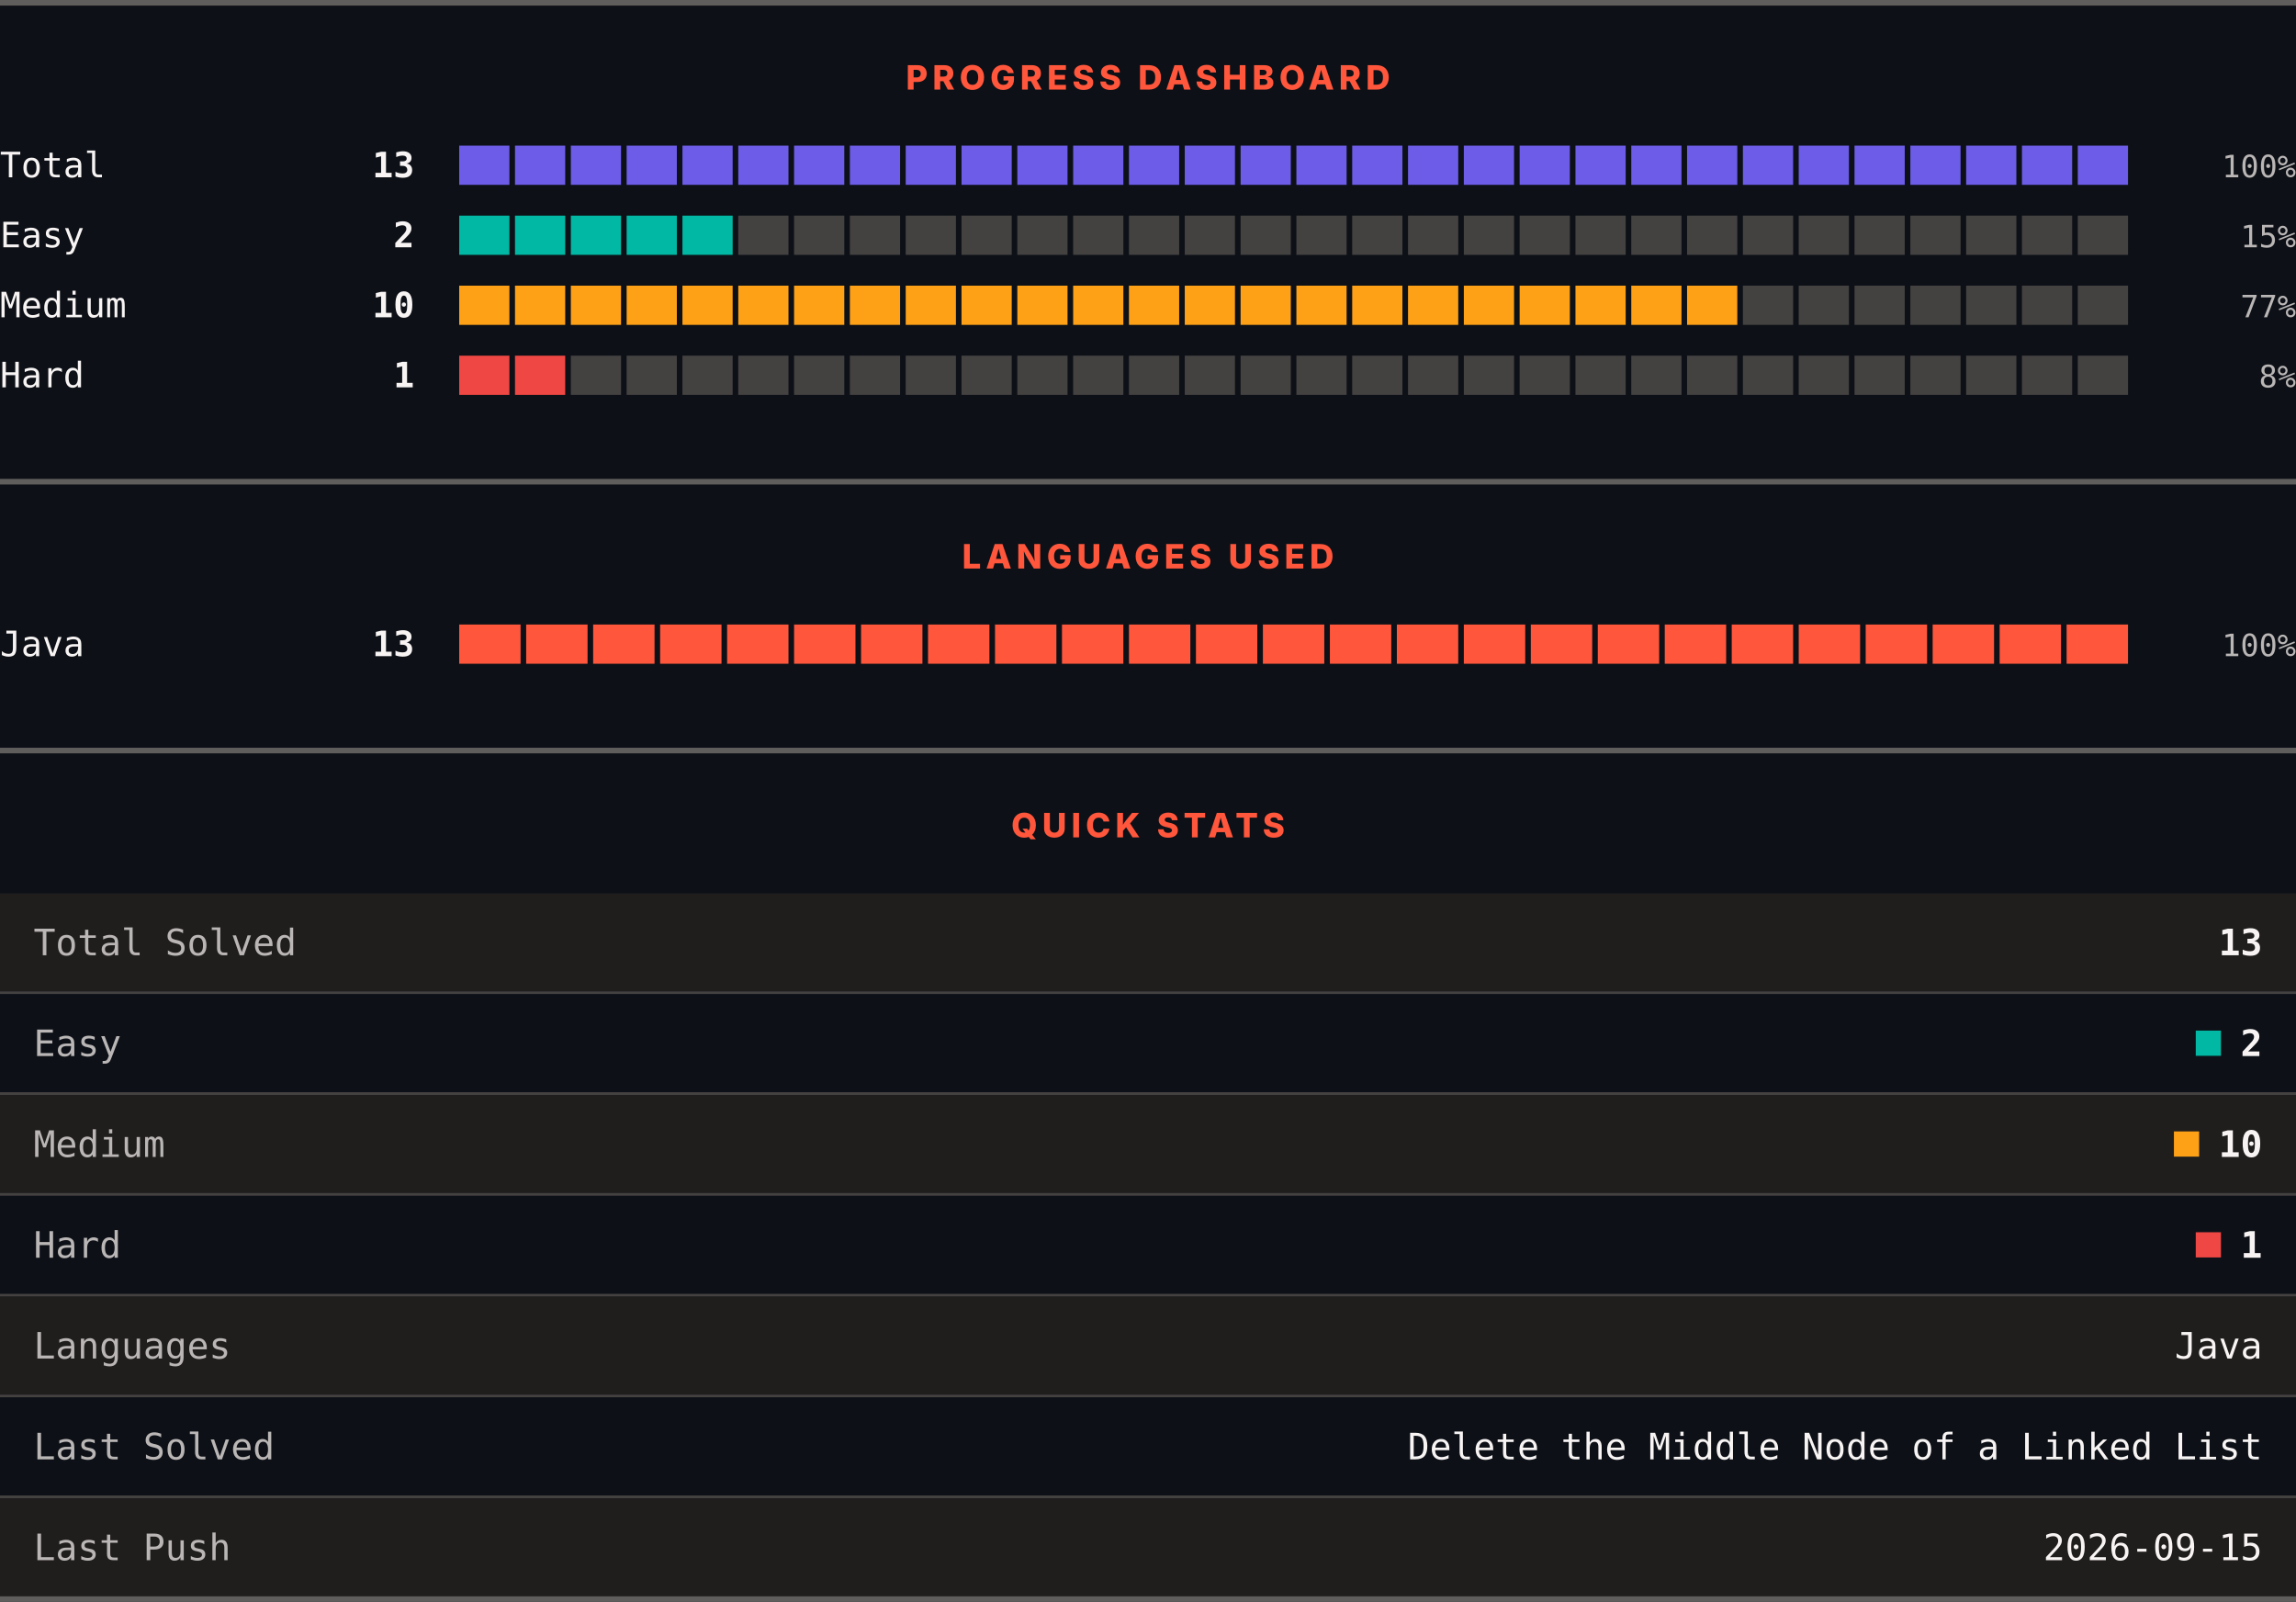
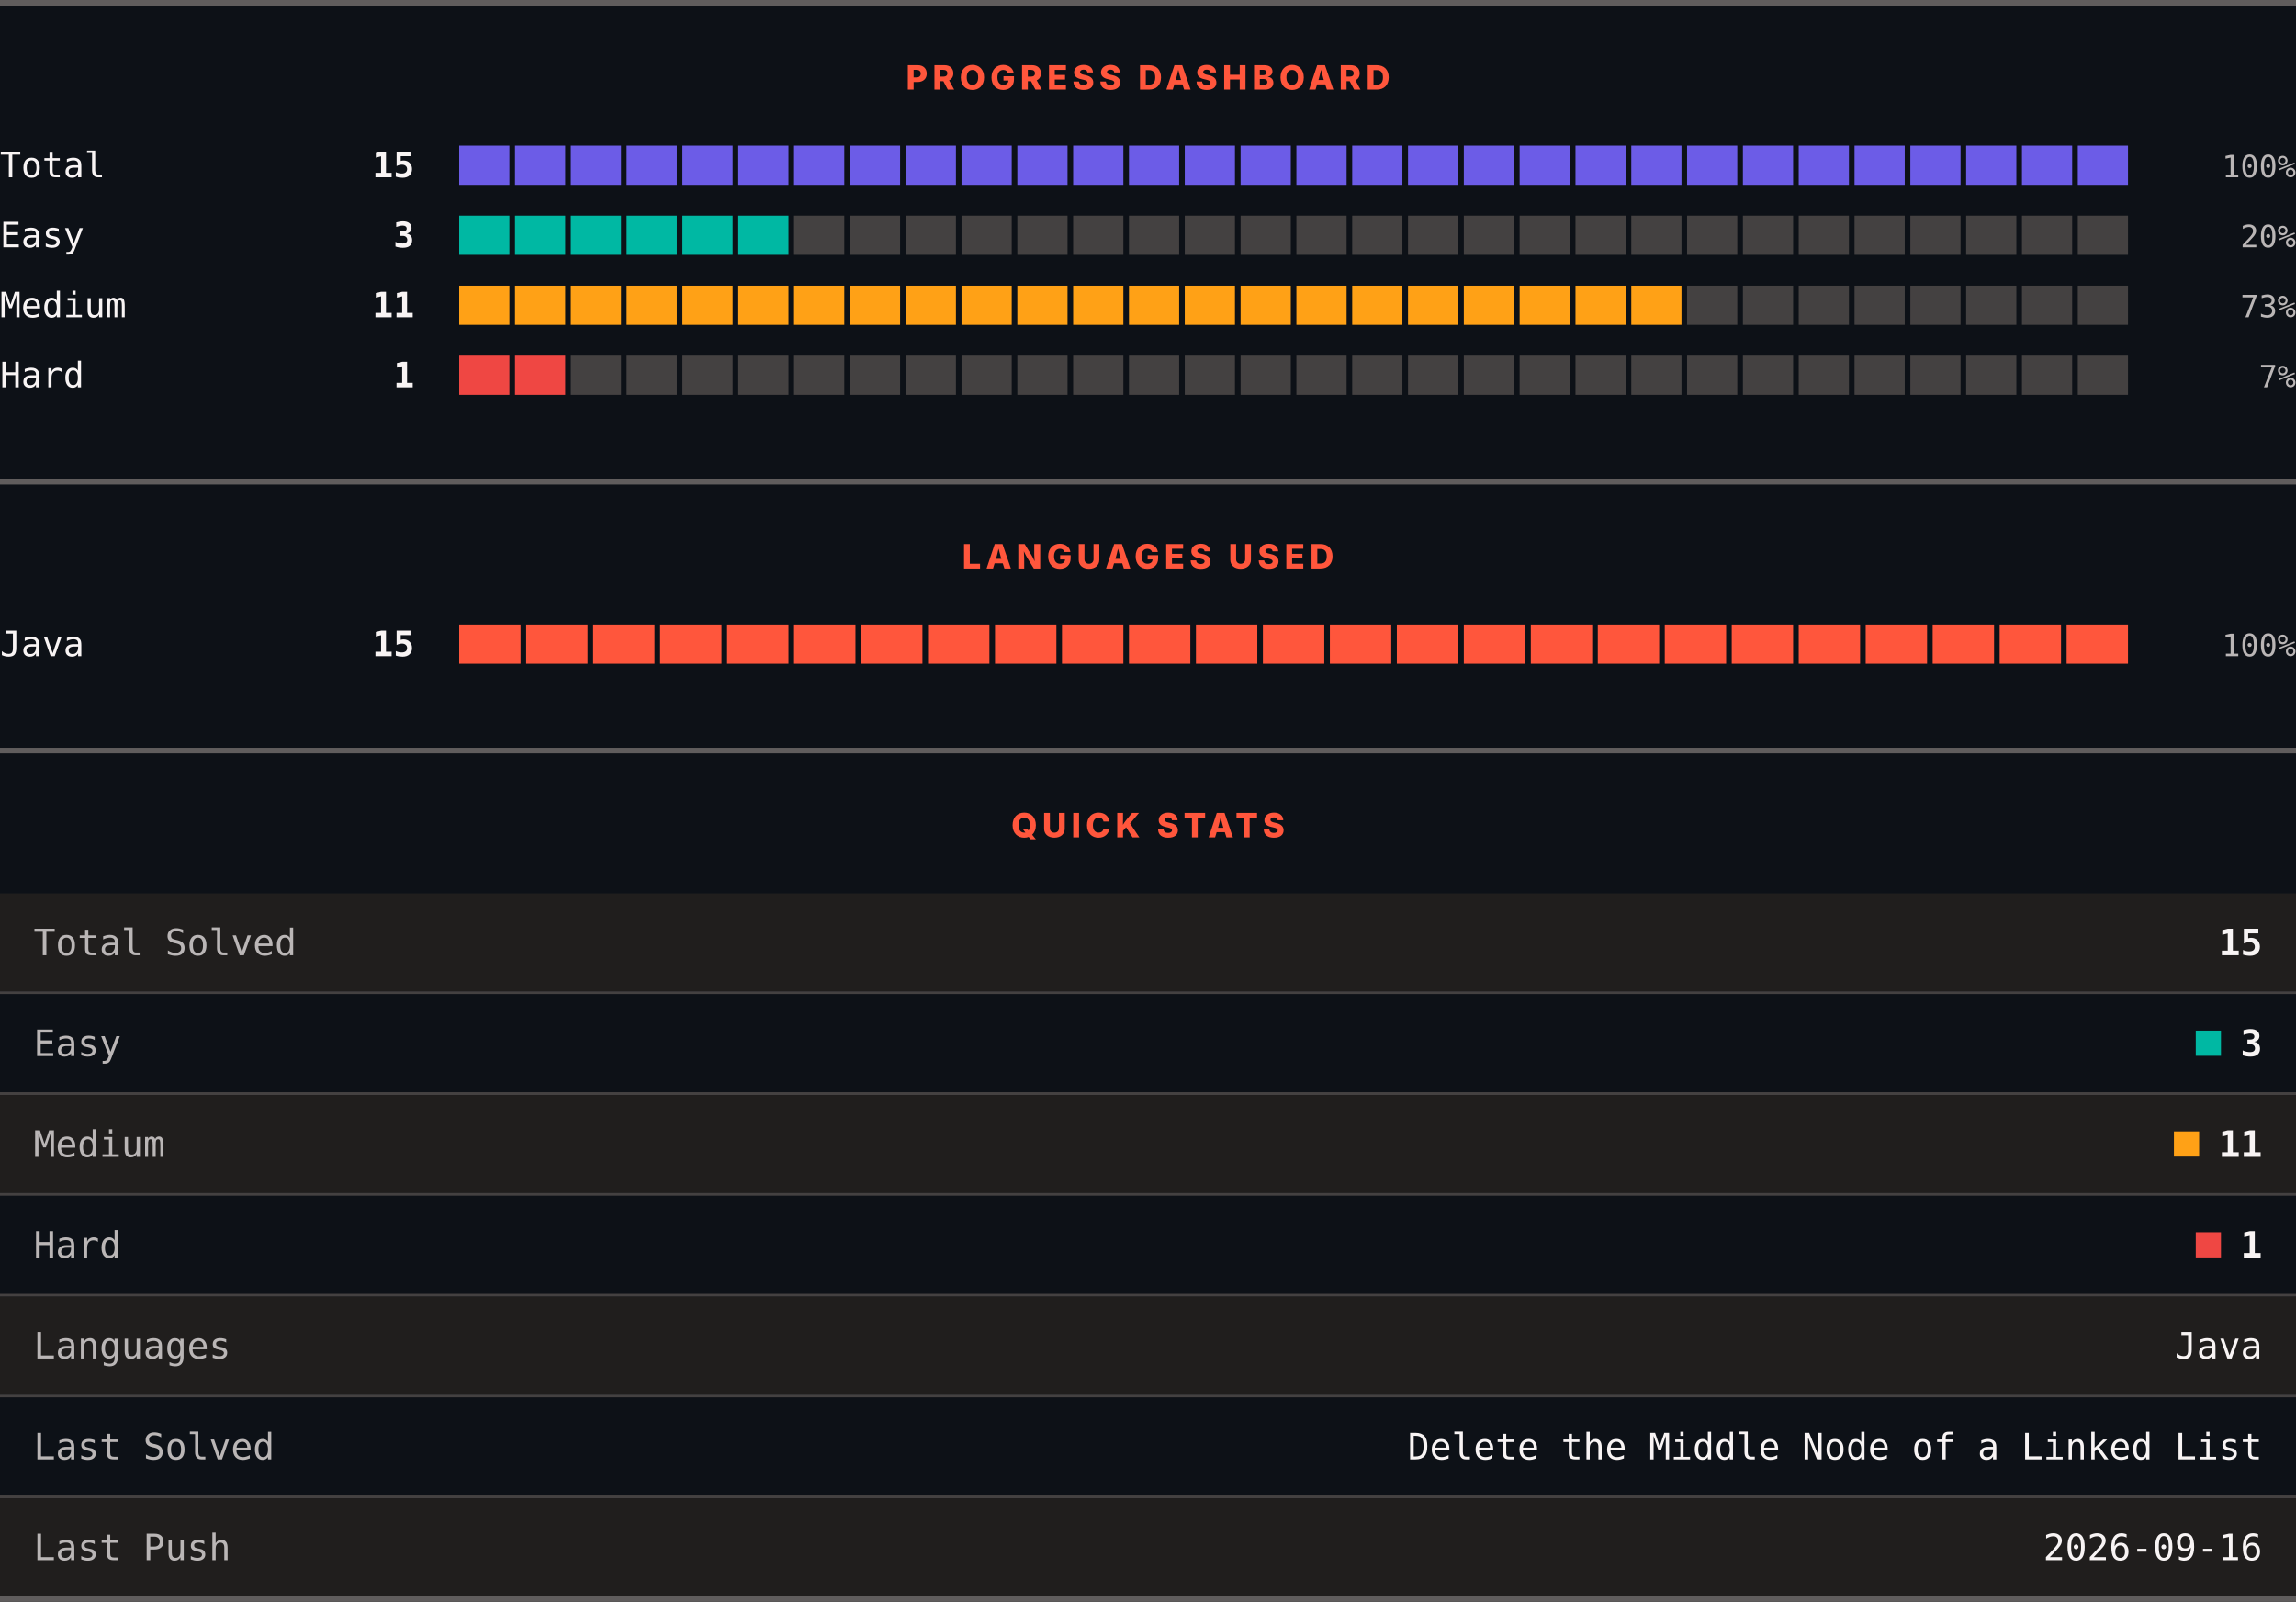
<svg xmlns="http://www.w3.org/2000/svg" width="820" height="572" viewBox="0 0 820 572" role="img" aria-label="LeetCode progress, languages and quick stats">
  <rect width="820" height="572" fill="#0d1117" />
  <rect x="0" y="0" width="820" height="2" fill="#605d5d" />
  <text x="410" y="32" text-anchor="middle" font-family="Archivo, system-ui, -apple-system, Segoe UI, sans-serif" font-size="12" font-weight="800" letter-spacing="1.68" fill="#ff563c">PROGRESS DASHBOARD</text>
  <text x="0" y="63.3" font-family="ui-monospace, SFMono-Regular, Menlo, Consolas, monospace" font-size="12.5" fill="#f8f4f4">Total</text>
-   <text x="148" y="63.3" text-anchor="end" font-family="ui-monospace, SFMono-Regular, Menlo, Consolas, monospace" font-size="12.5" font-weight="700" fill="#f8f4f4">13</text>
+   <text x="148" y="63.3" text-anchor="end" font-family="ui-monospace, SFMono-Regular, Menlo, Consolas, monospace" font-size="12.5" font-weight="700" fill="#f8f4f4">15</text>
  <rect x="164.00" y="52" width="17.93" height="14" fill="#6c5ce7" />
  <rect x="183.93" y="52" width="17.93" height="14" fill="#6c5ce7" />
  <rect x="203.87" y="52" width="17.93" height="14" fill="#6c5ce7" />
  <rect x="223.80" y="52" width="17.93" height="14" fill="#6c5ce7" />
  <rect x="243.73" y="52" width="17.93" height="14" fill="#6c5ce7" />
  <rect x="263.67" y="52" width="17.93" height="14" fill="#6c5ce7" />
  <rect x="283.60" y="52" width="17.93" height="14" fill="#6c5ce7" />
  <rect x="303.53" y="52" width="17.93" height="14" fill="#6c5ce7" />
  <rect x="323.47" y="52" width="17.93" height="14" fill="#6c5ce7" />
  <rect x="343.40" y="52" width="17.93" height="14" fill="#6c5ce7" />
  <rect x="363.33" y="52" width="17.93" height="14" fill="#6c5ce7" />
  <rect x="383.27" y="52" width="17.93" height="14" fill="#6c5ce7" />
  <rect x="403.20" y="52" width="17.93" height="14" fill="#6c5ce7" />
  <rect x="423.13" y="52" width="17.93" height="14" fill="#6c5ce7" />
  <rect x="443.07" y="52" width="17.93" height="14" fill="#6c5ce7" />
  <rect x="463.00" y="52" width="17.93" height="14" fill="#6c5ce7" />
  <rect x="482.93" y="52" width="17.93" height="14" fill="#6c5ce7" />
  <rect x="502.87" y="52" width="17.93" height="14" fill="#6c5ce7" />
  <rect x="522.80" y="52" width="17.93" height="14" fill="#6c5ce7" />
  <rect x="542.73" y="52" width="17.93" height="14" fill="#6c5ce7" />
  <rect x="562.67" y="52" width="17.93" height="14" fill="#6c5ce7" />
  <rect x="582.60" y="52" width="17.93" height="14" fill="#6c5ce7" />
  <rect x="602.53" y="52" width="17.93" height="14" fill="#6c5ce7" />
  <rect x="622.47" y="52" width="17.93" height="14" fill="#6c5ce7" />
  <rect x="642.40" y="52" width="17.93" height="14" fill="#6c5ce7" />
  <rect x="662.33" y="52" width="17.93" height="14" fill="#6c5ce7" />
  <rect x="682.27" y="52" width="17.93" height="14" fill="#6c5ce7" />
  <rect x="702.20" y="52" width="17.93" height="14" fill="#6c5ce7" />
  <rect x="722.13" y="52" width="17.93" height="14" fill="#6c5ce7" />
  <rect x="742.07" y="52" width="17.93" height="14" fill="#6c5ce7" />
  <text x="820" y="63.3" text-anchor="end" font-family="ui-monospace, SFMono-Regular, Menlo, Consolas, monospace" font-size="11" fill="#bab6b6">100%</text>
  <text x="0" y="88.3" font-family="ui-monospace, SFMono-Regular, Menlo, Consolas, monospace" font-size="12.5" fill="#f8f4f4">Easy</text>
-   <text x="148" y="88.3" text-anchor="end" font-family="ui-monospace, SFMono-Regular, Menlo, Consolas, monospace" font-size="12.5" font-weight="700" fill="#f8f4f4">2</text>
+   <text x="148" y="88.3" text-anchor="end" font-family="ui-monospace, SFMono-Regular, Menlo, Consolas, monospace" font-size="12.5" font-weight="700" fill="#f8f4f4">3</text>
  <rect x="164.00" y="77" width="17.93" height="14" fill="#00b8a3" />
  <rect x="183.93" y="77" width="17.93" height="14" fill="#00b8a3" />
  <rect x="203.87" y="77" width="17.93" height="14" fill="#00b8a3" />
  <rect x="223.80" y="77" width="17.93" height="14" fill="#00b8a3" />
  <rect x="243.73" y="77" width="17.93" height="14" fill="#00b8a3" />
-   <rect x="263.67" y="77" width="17.93" height="14" fill="#444141" />
+   <rect x="263.67" y="77" width="17.93" height="14" fill="#00b8a3" />
  <rect x="283.60" y="77" width="17.93" height="14" fill="#444141" />
  <rect x="303.53" y="77" width="17.93" height="14" fill="#444141" />
  <rect x="323.47" y="77" width="17.93" height="14" fill="#444141" />
  <rect x="343.40" y="77" width="17.93" height="14" fill="#444141" />
  <rect x="363.33" y="77" width="17.93" height="14" fill="#444141" />
  <rect x="383.27" y="77" width="17.93" height="14" fill="#444141" />
  <rect x="403.20" y="77" width="17.93" height="14" fill="#444141" />
  <rect x="423.13" y="77" width="17.93" height="14" fill="#444141" />
  <rect x="443.07" y="77" width="17.93" height="14" fill="#444141" />
  <rect x="463.00" y="77" width="17.93" height="14" fill="#444141" />
  <rect x="482.93" y="77" width="17.93" height="14" fill="#444141" />
  <rect x="502.87" y="77" width="17.93" height="14" fill="#444141" />
  <rect x="522.80" y="77" width="17.93" height="14" fill="#444141" />
  <rect x="542.73" y="77" width="17.93" height="14" fill="#444141" />
  <rect x="562.67" y="77" width="17.93" height="14" fill="#444141" />
  <rect x="582.60" y="77" width="17.93" height="14" fill="#444141" />
  <rect x="602.53" y="77" width="17.93" height="14" fill="#444141" />
  <rect x="622.47" y="77" width="17.93" height="14" fill="#444141" />
  <rect x="642.40" y="77" width="17.93" height="14" fill="#444141" />
  <rect x="662.33" y="77" width="17.93" height="14" fill="#444141" />
  <rect x="682.27" y="77" width="17.93" height="14" fill="#444141" />
  <rect x="702.20" y="77" width="17.93" height="14" fill="#444141" />
  <rect x="722.13" y="77" width="17.93" height="14" fill="#444141" />
  <rect x="742.07" y="77" width="17.93" height="14" fill="#444141" />
-   <text x="820" y="88.3" text-anchor="end" font-family="ui-monospace, SFMono-Regular, Menlo, Consolas, monospace" font-size="11" fill="#bab6b6">15%</text>
+   <text x="820" y="88.3" text-anchor="end" font-family="ui-monospace, SFMono-Regular, Menlo, Consolas, monospace" font-size="11" fill="#bab6b6">20%</text>
  <text x="0" y="113.3" font-family="ui-monospace, SFMono-Regular, Menlo, Consolas, monospace" font-size="12.5" fill="#f8f4f4">Medium</text>
-   <text x="148" y="113.3" text-anchor="end" font-family="ui-monospace, SFMono-Regular, Menlo, Consolas, monospace" font-size="12.5" font-weight="700" fill="#f8f4f4">10</text>
+   <text x="148" y="113.3" text-anchor="end" font-family="ui-monospace, SFMono-Regular, Menlo, Consolas, monospace" font-size="12.5" font-weight="700" fill="#f8f4f4">11</text>
  <rect x="164.00" y="102" width="17.93" height="14" fill="#ffa116" />
  <rect x="183.93" y="102" width="17.93" height="14" fill="#ffa116" />
  <rect x="203.87" y="102" width="17.93" height="14" fill="#ffa116" />
  <rect x="223.80" y="102" width="17.93" height="14" fill="#ffa116" />
  <rect x="243.73" y="102" width="17.93" height="14" fill="#ffa116" />
  <rect x="263.67" y="102" width="17.93" height="14" fill="#ffa116" />
  <rect x="283.60" y="102" width="17.93" height="14" fill="#ffa116" />
  <rect x="303.53" y="102" width="17.93" height="14" fill="#ffa116" />
  <rect x="323.47" y="102" width="17.93" height="14" fill="#ffa116" />
  <rect x="343.40" y="102" width="17.93" height="14" fill="#ffa116" />
  <rect x="363.33" y="102" width="17.93" height="14" fill="#ffa116" />
  <rect x="383.27" y="102" width="17.93" height="14" fill="#ffa116" />
  <rect x="403.20" y="102" width="17.93" height="14" fill="#ffa116" />
  <rect x="423.13" y="102" width="17.93" height="14" fill="#ffa116" />
  <rect x="443.07" y="102" width="17.93" height="14" fill="#ffa116" />
  <rect x="463.00" y="102" width="17.93" height="14" fill="#ffa116" />
  <rect x="482.93" y="102" width="17.93" height="14" fill="#ffa116" />
  <rect x="502.87" y="102" width="17.93" height="14" fill="#ffa116" />
  <rect x="522.80" y="102" width="17.93" height="14" fill="#ffa116" />
  <rect x="542.73" y="102" width="17.93" height="14" fill="#ffa116" />
  <rect x="562.67" y="102" width="17.93" height="14" fill="#ffa116" />
  <rect x="582.60" y="102" width="17.93" height="14" fill="#ffa116" />
-   <rect x="602.53" y="102" width="17.93" height="14" fill="#ffa116" />
+   <rect x="602.53" y="102" width="17.93" height="14" fill="#444141" />
  <rect x="622.47" y="102" width="17.93" height="14" fill="#444141" />
  <rect x="642.40" y="102" width="17.93" height="14" fill="#444141" />
  <rect x="662.33" y="102" width="17.93" height="14" fill="#444141" />
  <rect x="682.27" y="102" width="17.93" height="14" fill="#444141" />
  <rect x="702.20" y="102" width="17.93" height="14" fill="#444141" />
  <rect x="722.13" y="102" width="17.93" height="14" fill="#444141" />
  <rect x="742.07" y="102" width="17.93" height="14" fill="#444141" />
-   <text x="820" y="113.3" text-anchor="end" font-family="ui-monospace, SFMono-Regular, Menlo, Consolas, monospace" font-size="11" fill="#bab6b6">77%</text>
+   <text x="820" y="113.3" text-anchor="end" font-family="ui-monospace, SFMono-Regular, Menlo, Consolas, monospace" font-size="11" fill="#bab6b6">73%</text>
  <text x="0" y="138.3" font-family="ui-monospace, SFMono-Regular, Menlo, Consolas, monospace" font-size="12.5" fill="#f8f4f4">Hard</text>
  <text x="148" y="138.3" text-anchor="end" font-family="ui-monospace, SFMono-Regular, Menlo, Consolas, monospace" font-size="12.5" font-weight="700" fill="#f8f4f4">1</text>
  <rect x="164.00" y="127" width="17.93" height="14" fill="#ef4743" />
  <rect x="183.93" y="127" width="17.93" height="14" fill="#ef4743" />
  <rect x="203.87" y="127" width="17.93" height="14" fill="#444141" />
  <rect x="223.80" y="127" width="17.93" height="14" fill="#444141" />
  <rect x="243.73" y="127" width="17.93" height="14" fill="#444141" />
  <rect x="263.67" y="127" width="17.93" height="14" fill="#444141" />
  <rect x="283.60" y="127" width="17.93" height="14" fill="#444141" />
  <rect x="303.53" y="127" width="17.93" height="14" fill="#444141" />
  <rect x="323.47" y="127" width="17.93" height="14" fill="#444141" />
  <rect x="343.40" y="127" width="17.93" height="14" fill="#444141" />
  <rect x="363.33" y="127" width="17.93" height="14" fill="#444141" />
  <rect x="383.27" y="127" width="17.93" height="14" fill="#444141" />
  <rect x="403.20" y="127" width="17.93" height="14" fill="#444141" />
  <rect x="423.13" y="127" width="17.93" height="14" fill="#444141" />
  <rect x="443.07" y="127" width="17.93" height="14" fill="#444141" />
  <rect x="463.00" y="127" width="17.93" height="14" fill="#444141" />
  <rect x="482.93" y="127" width="17.93" height="14" fill="#444141" />
  <rect x="502.87" y="127" width="17.93" height="14" fill="#444141" />
  <rect x="522.80" y="127" width="17.93" height="14" fill="#444141" />
  <rect x="542.73" y="127" width="17.93" height="14" fill="#444141" />
  <rect x="562.67" y="127" width="17.93" height="14" fill="#444141" />
  <rect x="582.60" y="127" width="17.93" height="14" fill="#444141" />
  <rect x="602.53" y="127" width="17.93" height="14" fill="#444141" />
  <rect x="622.47" y="127" width="17.93" height="14" fill="#444141" />
  <rect x="642.40" y="127" width="17.93" height="14" fill="#444141" />
  <rect x="662.33" y="127" width="17.93" height="14" fill="#444141" />
  <rect x="682.27" y="127" width="17.93" height="14" fill="#444141" />
  <rect x="702.20" y="127" width="17.93" height="14" fill="#444141" />
  <rect x="722.13" y="127" width="17.93" height="14" fill="#444141" />
  <rect x="742.07" y="127" width="17.93" height="14" fill="#444141" />
-   <text x="820" y="138.3" text-anchor="end" font-family="ui-monospace, SFMono-Regular, Menlo, Consolas, monospace" font-size="11" fill="#bab6b6">8%</text>
+   <text x="820" y="138.3" text-anchor="end" font-family="ui-monospace, SFMono-Regular, Menlo, Consolas, monospace" font-size="11" fill="#bab6b6">7%</text>
  <rect x="0" y="171" width="820" height="2" fill="#605d5d" />
  <text x="410" y="203" text-anchor="middle" font-family="Archivo, system-ui, -apple-system, Segoe UI, sans-serif" font-size="12" font-weight="800" letter-spacing="1.68" fill="#ff563c">LANGUAGES USED</text>
  <text x="0" y="234.3" font-family="ui-monospace, SFMono-Regular, Menlo, Consolas, monospace" font-size="12.5" fill="#f8f4f4">Java</text>
-   <text x="148" y="234.3" text-anchor="end" font-family="ui-monospace, SFMono-Regular, Menlo, Consolas, monospace" font-size="12.5" font-weight="700" fill="#f8f4f4">13</text>
+   <text x="148" y="234.3" text-anchor="end" font-family="ui-monospace, SFMono-Regular, Menlo, Consolas, monospace" font-size="12.5" font-weight="700" fill="#f8f4f4">15</text>
  <rect x="164.00" y="223" width="21.92" height="14" fill="#ff563c" />
  <rect x="187.92" y="223" width="21.92" height="14" fill="#ff563c" />
  <rect x="211.84" y="223" width="21.92" height="14" fill="#ff563c" />
  <rect x="235.76" y="223" width="21.92" height="14" fill="#ff563c" />
  <rect x="259.68" y="223" width="21.92" height="14" fill="#ff563c" />
  <rect x="283.60" y="223" width="21.92" height="14" fill="#ff563c" />
  <rect x="307.52" y="223" width="21.92" height="14" fill="#ff563c" />
  <rect x="331.44" y="223" width="21.92" height="14" fill="#ff563c" />
  <rect x="355.36" y="223" width="21.92" height="14" fill="#ff563c" />
  <rect x="379.28" y="223" width="21.92" height="14" fill="#ff563c" />
  <rect x="403.20" y="223" width="21.92" height="14" fill="#ff563c" />
  <rect x="427.12" y="223" width="21.92" height="14" fill="#ff563c" />
  <rect x="451.04" y="223" width="21.92" height="14" fill="#ff563c" />
  <rect x="474.96" y="223" width="21.92" height="14" fill="#ff563c" />
  <rect x="498.88" y="223" width="21.92" height="14" fill="#ff563c" />
  <rect x="522.80" y="223" width="21.92" height="14" fill="#ff563c" />
  <rect x="546.72" y="223" width="21.92" height="14" fill="#ff563c" />
  <rect x="570.64" y="223" width="21.92" height="14" fill="#ff563c" />
  <rect x="594.56" y="223" width="21.92" height="14" fill="#ff563c" />
  <rect x="618.48" y="223" width="21.92" height="14" fill="#ff563c" />
  <rect x="642.40" y="223" width="21.92" height="14" fill="#ff563c" />
  <rect x="666.32" y="223" width="21.92" height="14" fill="#ff563c" />
  <rect x="690.24" y="223" width="21.92" height="14" fill="#ff563c" />
  <rect x="714.16" y="223" width="21.92" height="14" fill="#ff563c" />
  <rect x="738.08" y="223" width="21.92" height="14" fill="#ff563c" />
  <text x="820" y="234.3" text-anchor="end" font-family="ui-monospace, SFMono-Regular, Menlo, Consolas, monospace" font-size="11" fill="#bab6b6">100%</text>
  <rect x="0" y="267" width="820" height="2" fill="#605d5d" />
  <text x="410" y="299" text-anchor="middle" font-family="Archivo, system-ui, -apple-system, Segoe UI, sans-serif" font-size="12" font-weight="800" letter-spacing="1.68" fill="#ff563c">QUICK STATS</text>
  <rect x="0" y="319" width="820" height="35" fill="#201e1d" />
  <text x="12" y="341.1" font-family="ui-monospace, SFMono-Regular, Menlo, Consolas, monospace" font-size="13" fill="#bab6b6">Total Solved</text>
-   <text x="808" y="341.1" text-anchor="end" font-family="ui-monospace, SFMono-Regular, Menlo, Consolas, monospace" font-size="13" font-weight="700" fill="#f8f4f4">13</text>
+   <text x="808" y="341.1" text-anchor="end" font-family="ui-monospace, SFMono-Regular, Menlo, Consolas, monospace" font-size="13" font-weight="700" fill="#f8f4f4">15</text>
  <rect x="0" y="354" width="820" height="1" fill="#444141" />
  <rect x="0" y="355" width="820" height="35" fill="#0d1117" />
  <text x="12" y="377.1" font-family="ui-monospace, SFMono-Regular, Menlo, Consolas, monospace" font-size="13" fill="#bab6b6">Easy</text>
  <rect x="784.2" y="368" width="9" height="9" fill="#00b8a3" />
-   <text x="808" y="377.1" text-anchor="end" font-family="ui-monospace, SFMono-Regular, Menlo, Consolas, monospace" font-size="13" font-weight="700" fill="#f8f4f4">2</text>
+   <text x="808" y="377.1" text-anchor="end" font-family="ui-monospace, SFMono-Regular, Menlo, Consolas, monospace" font-size="13" font-weight="700" fill="#f8f4f4">3</text>
  <rect x="0" y="390" width="820" height="1" fill="#444141" />
  <rect x="0" y="391" width="820" height="35" fill="#201e1d" />
  <text x="12" y="413.1" font-family="ui-monospace, SFMono-Regular, Menlo, Consolas, monospace" font-size="13" fill="#bab6b6">Medium</text>
  <rect x="776.4" y="404" width="9" height="9" fill="#ffa116" />
-   <text x="808" y="413.1" text-anchor="end" font-family="ui-monospace, SFMono-Regular, Menlo, Consolas, monospace" font-size="13" font-weight="700" fill="#f8f4f4">10</text>
+   <text x="808" y="413.1" text-anchor="end" font-family="ui-monospace, SFMono-Regular, Menlo, Consolas, monospace" font-size="13" font-weight="700" fill="#f8f4f4">11</text>
  <rect x="0" y="426" width="820" height="1" fill="#444141" />
  <rect x="0" y="427" width="820" height="35" fill="#0d1117" />
  <text x="12" y="449.1" font-family="ui-monospace, SFMono-Regular, Menlo, Consolas, monospace" font-size="13" fill="#bab6b6">Hard</text>
  <rect x="784.2" y="440" width="9" height="9" fill="#ef4743" />
  <text x="808" y="449.1" text-anchor="end" font-family="ui-monospace, SFMono-Regular, Menlo, Consolas, monospace" font-size="13" font-weight="700" fill="#f8f4f4">1</text>
  <rect x="0" y="462" width="820" height="1" fill="#444141" />
  <rect x="0" y="463" width="820" height="35" fill="#201e1d" />
  <text x="12" y="485.1" font-family="ui-monospace, SFMono-Regular, Menlo, Consolas, monospace" font-size="13" fill="#bab6b6">Languages</text>
  <text x="808" y="485.1" text-anchor="end" font-family="ui-monospace, SFMono-Regular, Menlo, Consolas, monospace" font-size="13" fill="#f8f4f4">Java</text>
  <rect x="0" y="498" width="820" height="1" fill="#444141" />
  <rect x="0" y="499" width="820" height="35" fill="#0d1117" />
  <text x="12" y="521.1" font-family="ui-monospace, SFMono-Regular, Menlo, Consolas, monospace" font-size="13" fill="#bab6b6">Last Solved</text>
  <text x="808" y="521.1" text-anchor="end" font-family="ui-monospace, SFMono-Regular, Menlo, Consolas, monospace" font-size="13" fill="#f8f4f4">Delete the Middle Node of a Linked List</text>
  <rect x="0" y="534" width="820" height="1" fill="#444141" />
  <rect x="0" y="535" width="820" height="35" fill="#201e1d" />
  <text x="12" y="557.1" font-family="ui-monospace, SFMono-Regular, Menlo, Consolas, monospace" font-size="13" fill="#bab6b6">Last Push</text>
-   <text x="808" y="557.1" text-anchor="end" font-family="ui-monospace, SFMono-Regular, Menlo, Consolas, monospace" font-size="13" fill="#f8f4f4">2026-09-15</text>
+   <text x="808" y="557.1" text-anchor="end" font-family="ui-monospace, SFMono-Regular, Menlo, Consolas, monospace" font-size="13" fill="#f8f4f4">2026-09-16</text>
  <rect x="0" y="570" width="820" height="2" fill="#605d5d" />
</svg>
